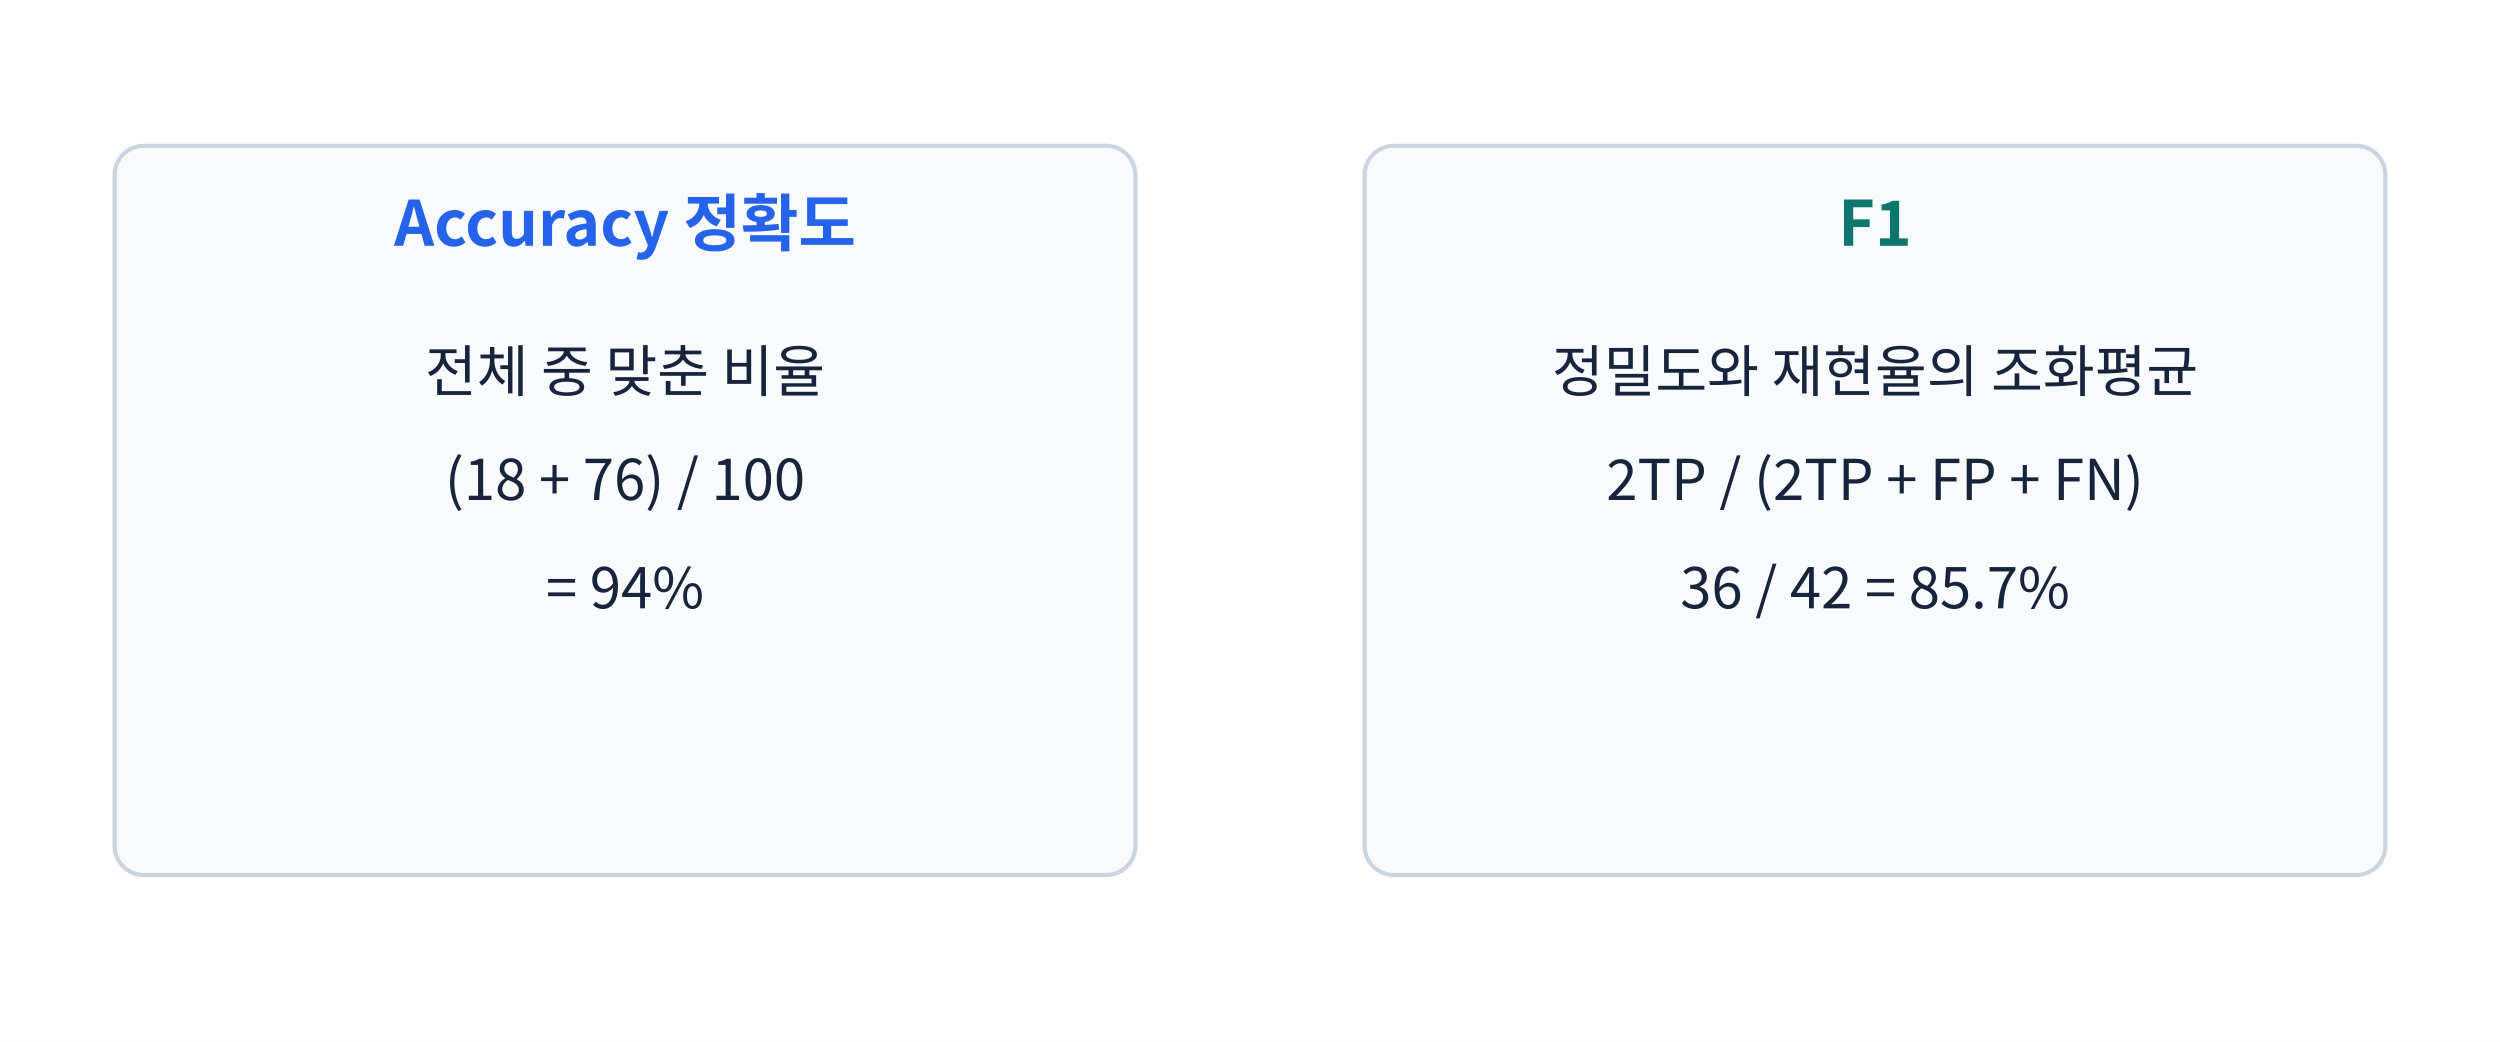
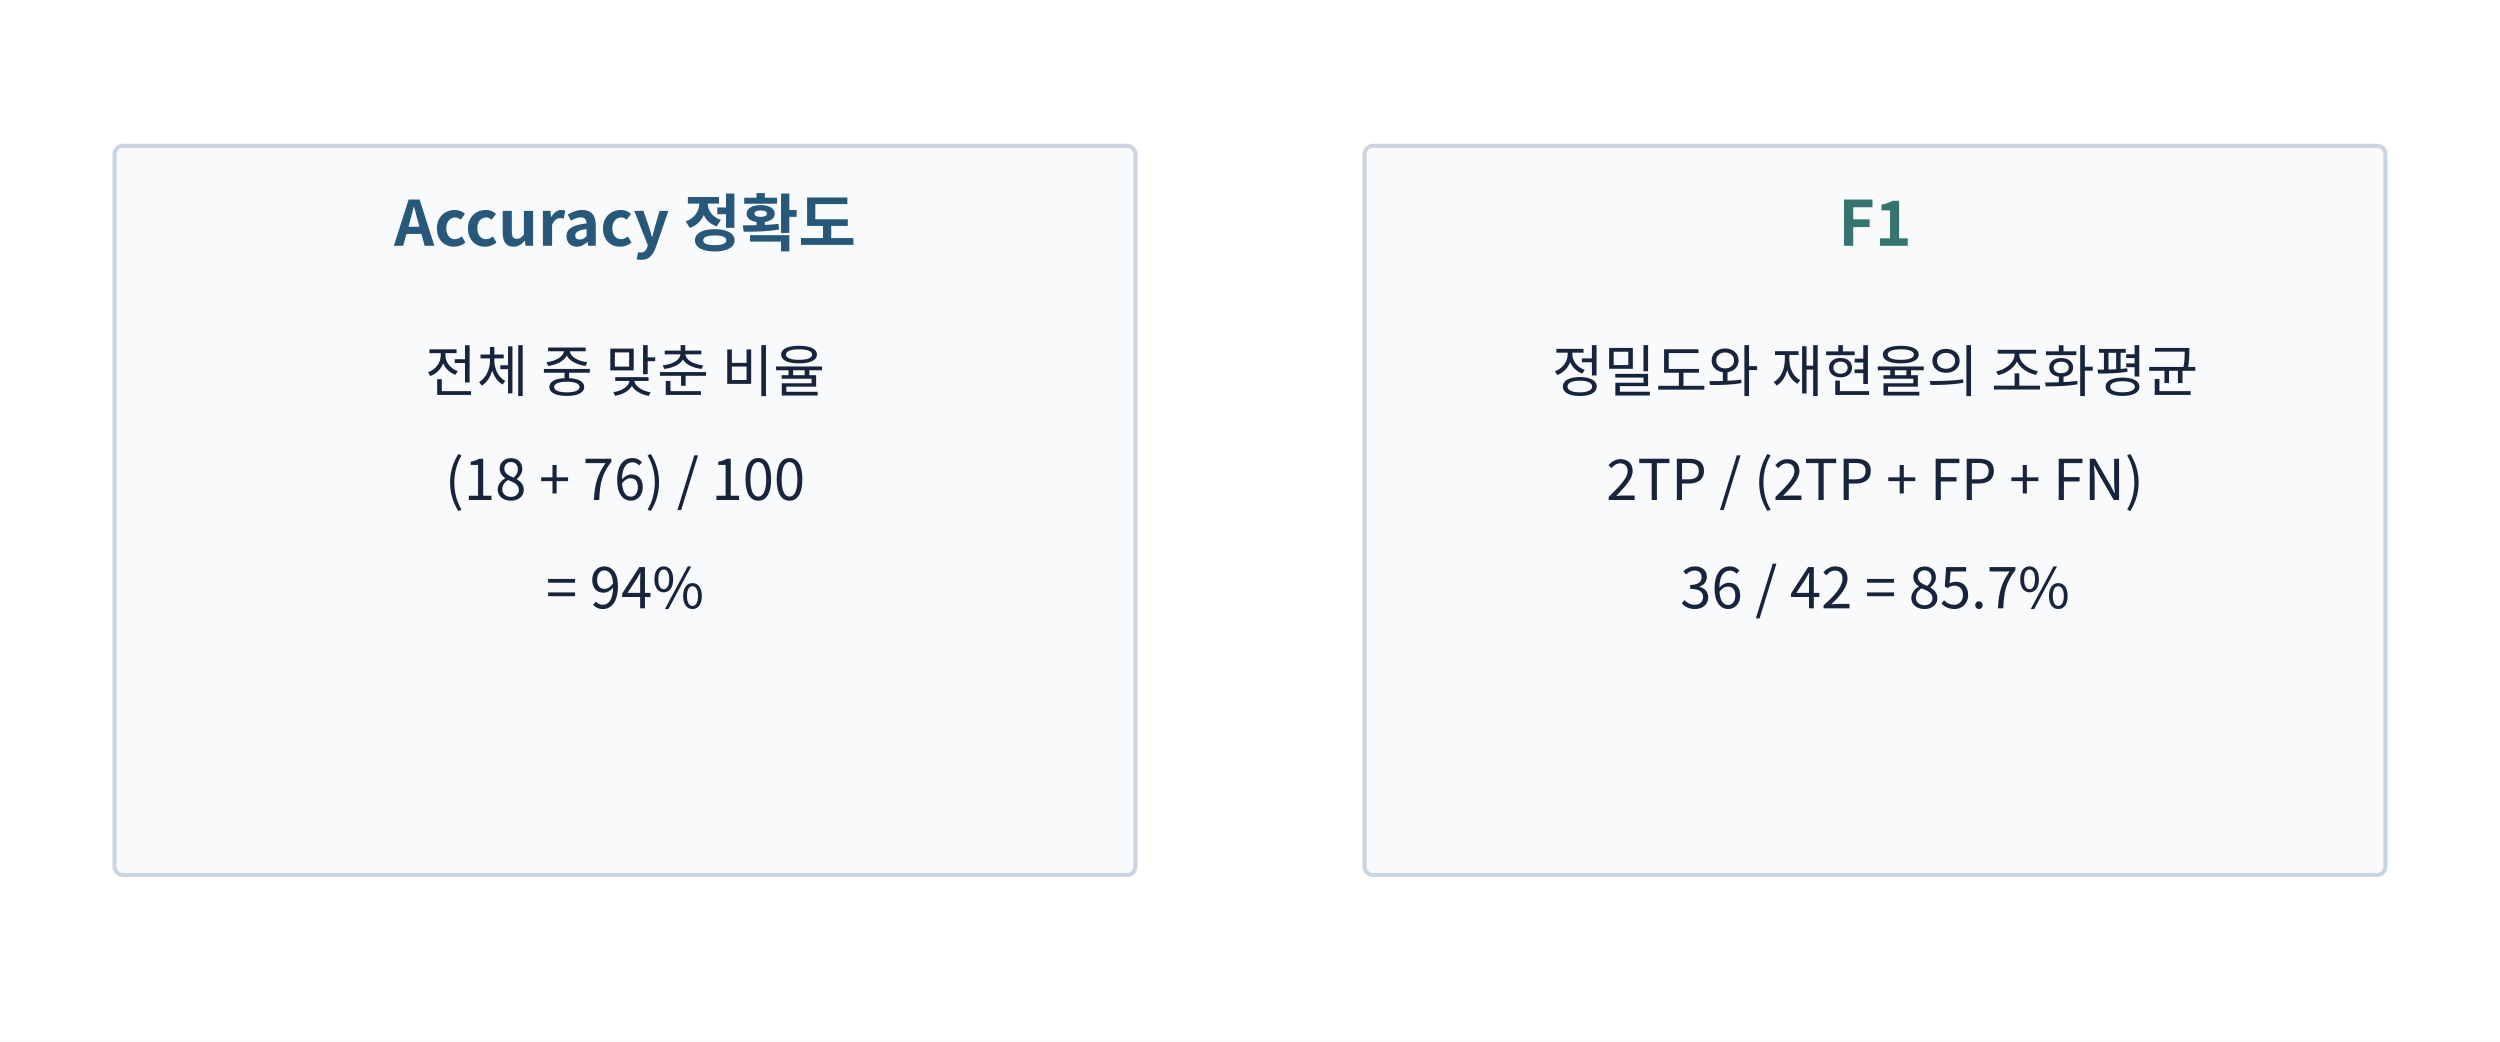
<svg xmlns="http://www.w3.org/2000/svg" viewBox="0 0 1200 500" font-family="'Noto Sans CJK KR', 'Malgun Gothic', sans-serif">
  <defs>
-     <marker id="arrow-2563eb" markerWidth="8" markerHeight="8" refX="7" refY="4" orient="auto">
-       <path d="M0 0 L8 4 L0 8Z" fill="#2563eb" />
+     <marker id="arrow-275879" markerWidth="8" markerHeight="8" refX="7" refY="4" orient="auto">
+       <path d="M0 0 L8 4 L0 8Z" fill="#275879" />
    </marker>
-     <marker id="arrow-0f766e" markerWidth="8" markerHeight="8" refX="7" refY="4" orient="auto">
-       <path d="M0 0 L8 4 L0 8Z" fill="#0f766e" />
+     <marker id="arrow-36756f" markerWidth="8" markerHeight="8" refX="7" refY="4" orient="auto">
+       <path d="M0 0 L8 4 L0 8Z" fill="#36756f" />
    </marker>
-     <marker id="arrow-ea580c" markerWidth="8" markerHeight="8" refX="7" refY="4" orient="auto">
-       <path d="M0 0 L8 4 L0 8Z" fill="#ea580c" />
+     <marker id="arrow-b2773d" markerWidth="8" markerHeight="8" refX="7" refY="4" orient="auto">
+       <path d="M0 0 L8 4 L0 8Z" fill="#b2773d" />
    </marker>
    <marker id="arrow-64748b" markerWidth="8" markerHeight="8" refX="7" refY="4" orient="auto">
      <path d="M0 0 L8 4 L0 8Z" fill="#64748b" />
    </marker>
  </defs>
  <rect width="1200" height="500" fill="white" />
-   <rect x="55" y="70" width="490" height="350" rx="14" fill="#f8fafc" stroke="#cbd5e1" stroke-width="2" />
-   <text x="300.0" y="118" font-size="30" fill="#2563eb" text-anchor="middle" font-weight="700">Accuracy 정확도</text>
+   <rect x="55" y="70" width="490" height="350" rx="4" fill="#f8fafc" stroke="#cbd5e1" stroke-width="2" />
+   <text x="300.0" y="118" font-size="30" fill="#275879" text-anchor="middle" font-weight="700">Accuracy 정확도</text>
  <text x="300.0" y="188" font-size="27" fill="#17243b" text-anchor="middle" font-weight="400">전체 중 맞춘 비율</text>
  <text x="300.0" y="240" font-size="27" fill="#17243b" text-anchor="middle" font-weight="400">(18 + 76) / 100</text>
  <text x="300.0" y="292" font-size="27" fill="#17243b" text-anchor="middle" font-weight="400">= 94%</text>
-   <rect x="655" y="70" width="490" height="350" rx="14" fill="#f8fafc" stroke="#cbd5e1" stroke-width="2" />
-   <text x="900.0" y="118" font-size="30" fill="#0f766e" text-anchor="middle" font-weight="700">F1</text>
+   <rect x="655" y="70" width="490" height="350" rx="4" fill="#f8fafc" stroke="#cbd5e1" stroke-width="2" />
+   <text x="900.0" y="118" font-size="30" fill="#36756f" text-anchor="middle" font-weight="700">F1</text>
  <text x="900.0" y="188" font-size="27" fill="#17243b" text-anchor="middle" font-weight="400">정밀도와 재현율의 조화평균</text>
  <text x="900.0" y="240" font-size="27" fill="#17243b" text-anchor="middle" font-weight="400">2TP / (2TP + FP + FN)</text>
  <text x="900.0" y="292" font-size="27" fill="#17243b" text-anchor="middle" font-weight="400">36 / 42 = 85.7%</text>
</svg>
